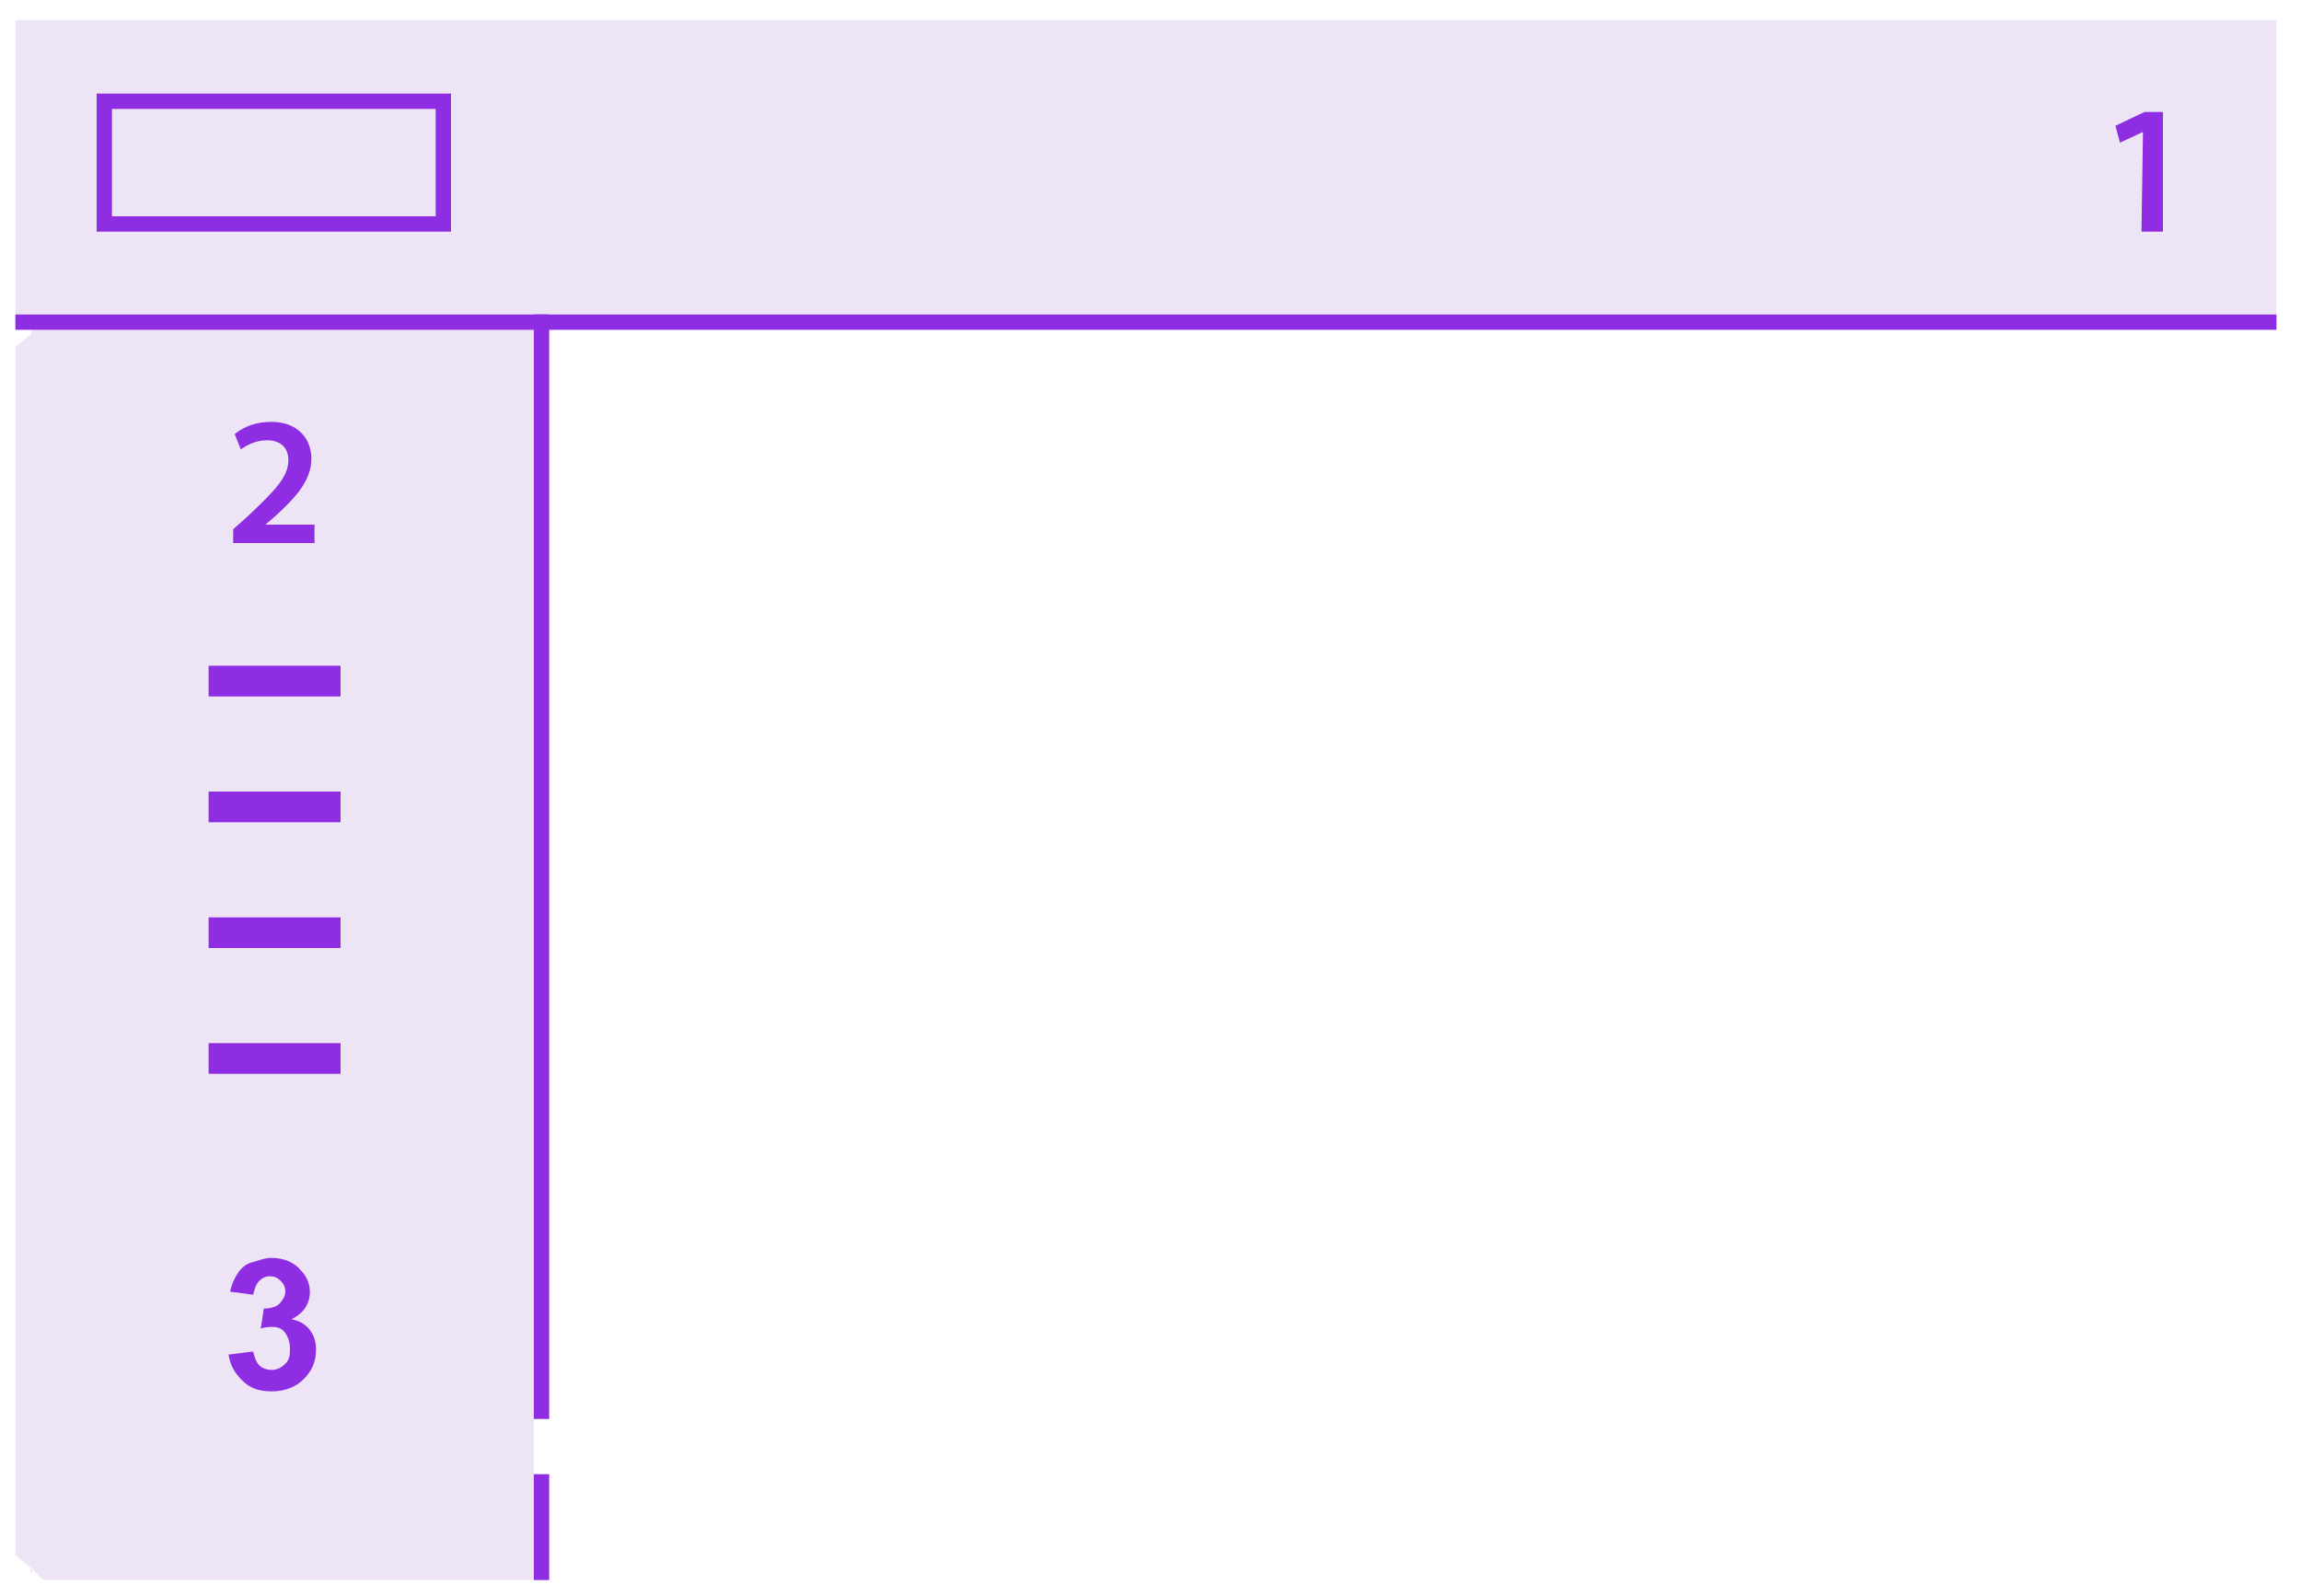
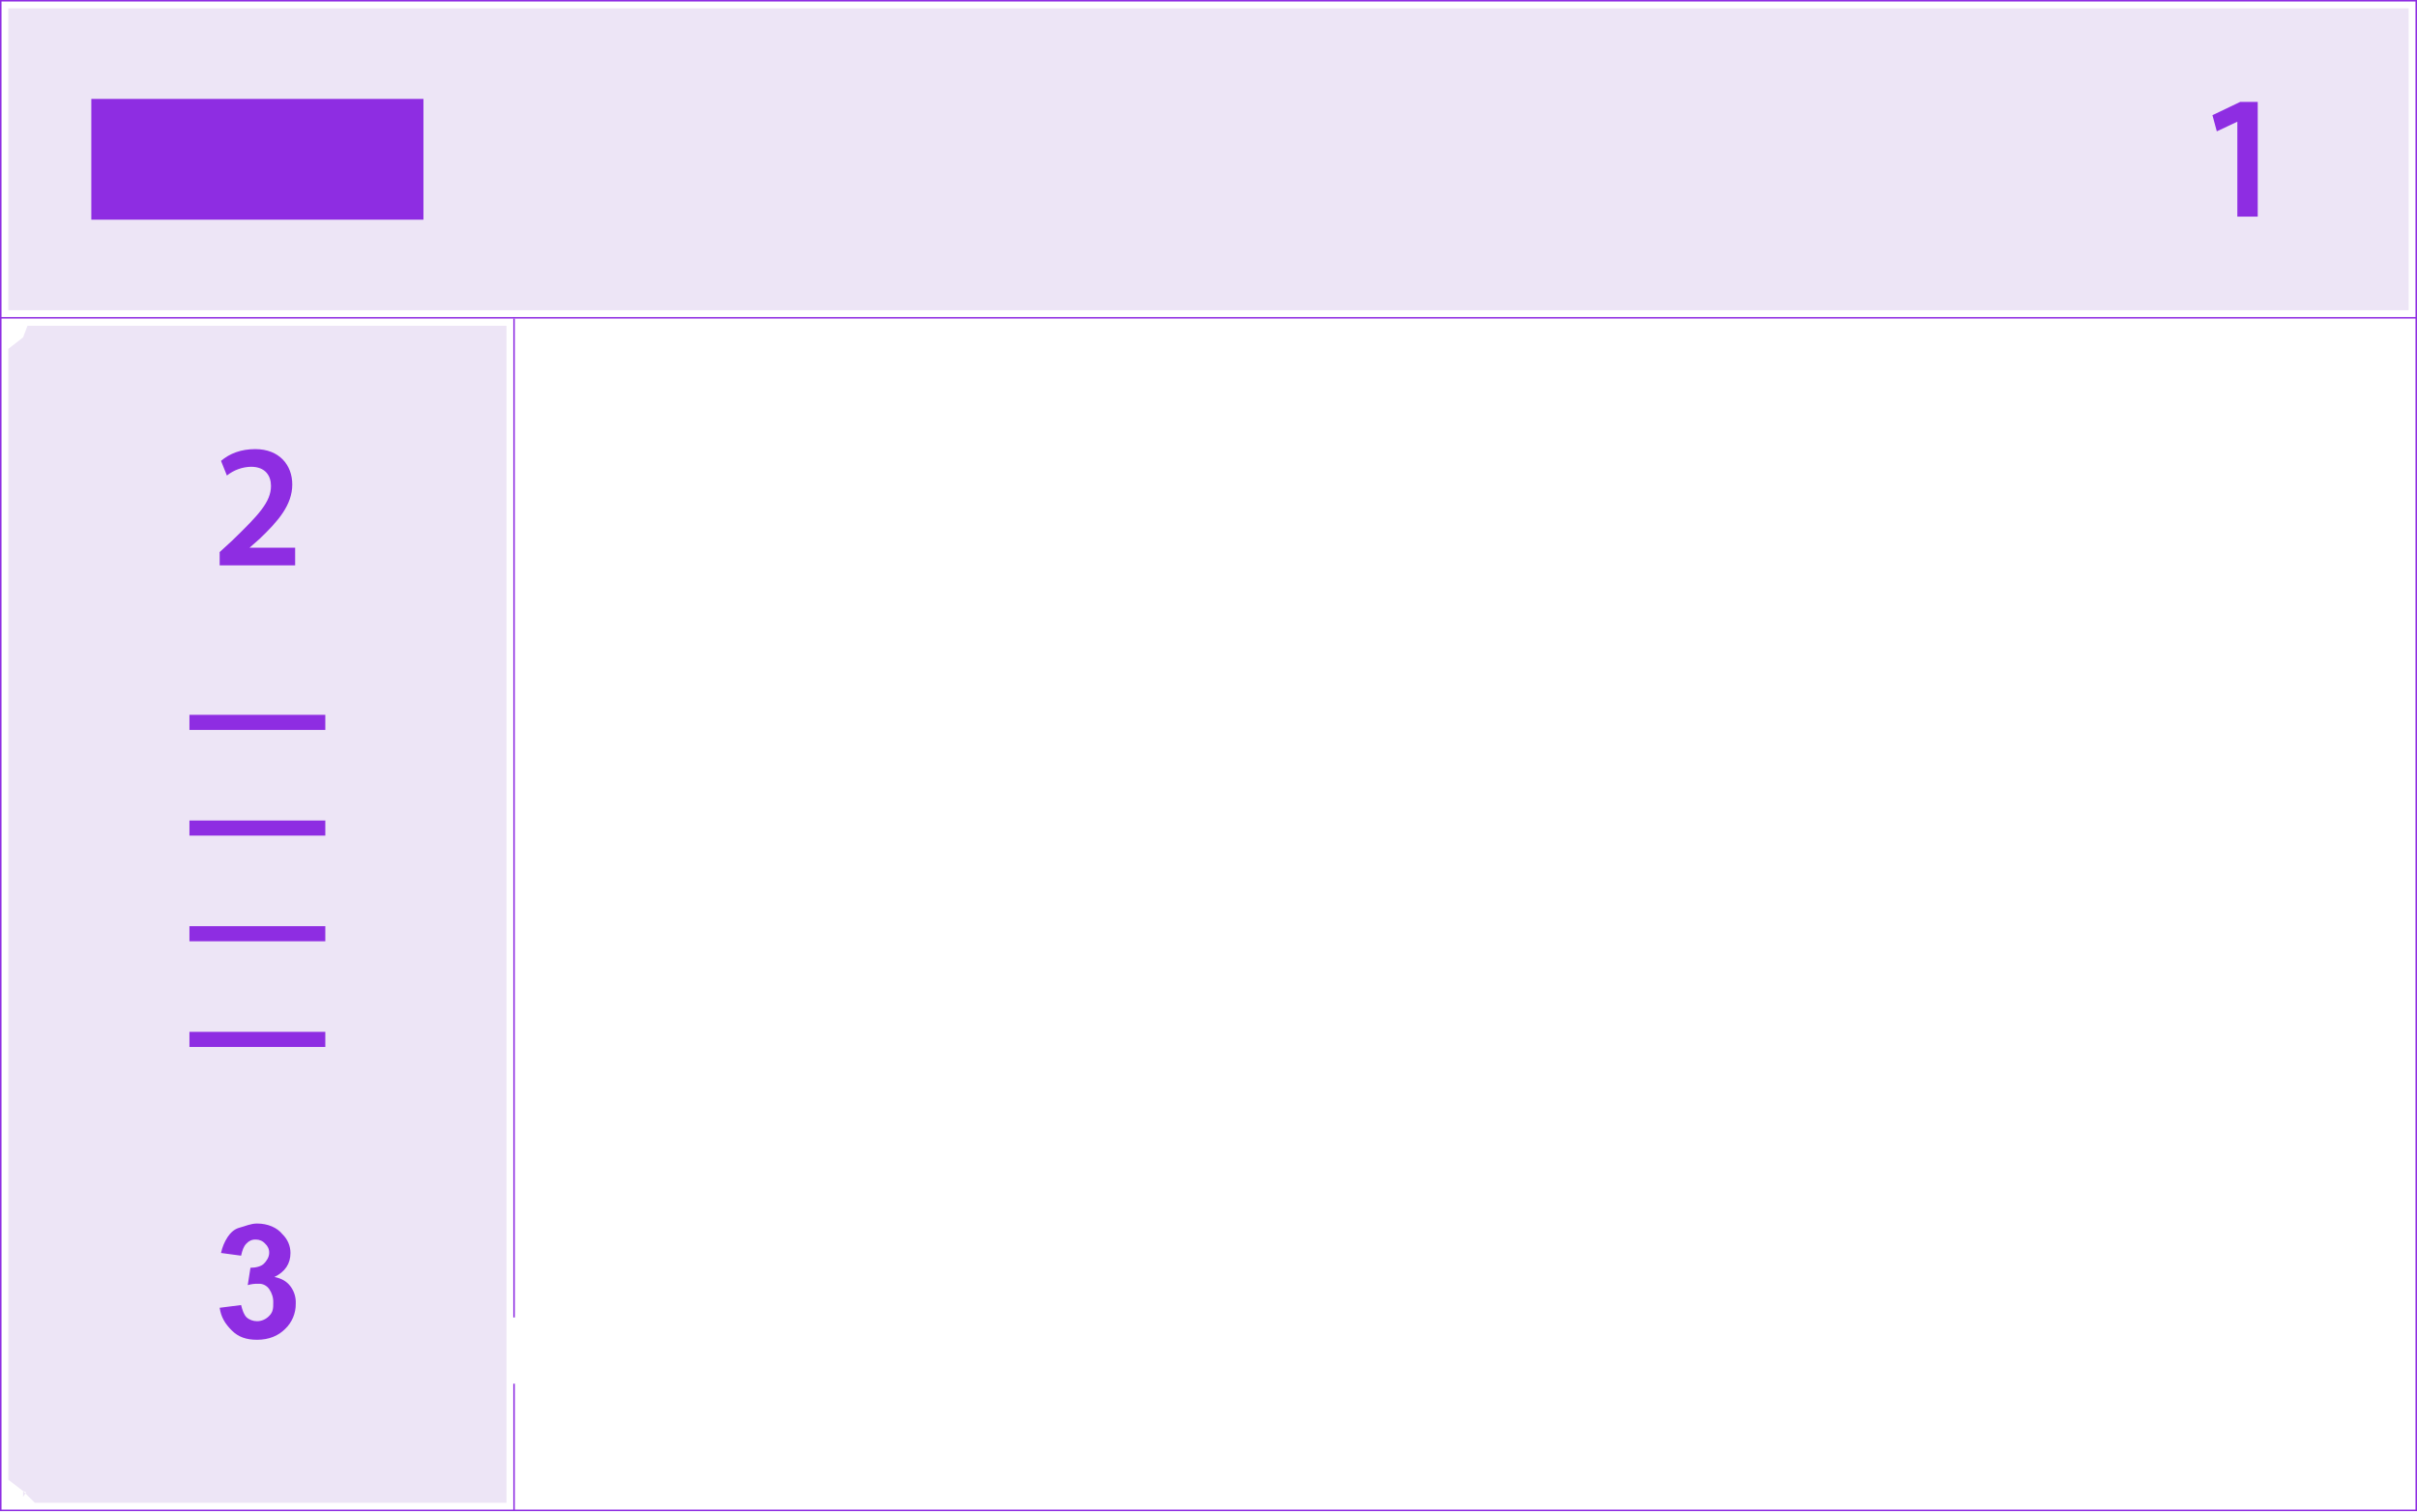
- <svg xmlns="http://www.w3.org/2000/svg" version="1.1" id="Layer_1" x="0px" y="0px" viewBox="0 0 150 104" style="enable-background:new 0 0 150 104;" xml:space="preserve">
+ <svg xmlns="http://www.w3.org/2000/svg" version="1.1" id="Layer_1" x="0px" y="0px" viewBox="0 0 1601 1001" style="enable-background:new 0 0 1601 1001;" xml:space="preserve">
  <style type="text/css">
- 	.st0{fill:#EDE5F6;}
- 	.st1{fill:none;stroke:#8E2DE2;stroke-miterlimit:10;}
- 	.st2{stroke:#8E2DE2;stroke-width:2;stroke-miterlimit:10;}
- 	.st3{enable-background:new    ;}
- 	.st4{fill:#8E2DE2;}
- 	.st5{fill:#EDE5F6;stroke:#8E2DE2;}
- 	.st6{fill:#6C38A3;stroke:#8E2DE2;}
+ 	.st0{fill:none;stroke:#8E2DE2;}
+ 	.st1{fill:#EDE5F6;}
+ 	.st2{fill:none;stroke:#8E2DE2;stroke-miterlimit:10;}
+ 	.st3{fill:#8E2DE2;}
</style>
-   <g>
-     <rect x="1" y="1.3" class="st0" width="147.4" height="19.2" />
-     <polygon class="st0" points="2,21.8 2.3,21 34.8,21 34.8,103 2.6,103 2.8,103 2,102.2 2,102.6 2.2,102.3 2,102.2 1,101.4 1,22.6     " />
-     <g>
-       <line class="st1" x1="35.3" y1="92.5" x2="35.3" y2="20.5" />
-       <line class="st1" x1="35.3" y1="103" x2="35.3" y2="96.1" />
+   <g id="sidebar-topbar" transform="translate(-0.5)">
+     <rect id="Rectangle_43" x="1" y="0.5" class="st0" width="1600" height="1000" />
+     <path id="Path_1" class="st1" d="M15.8,223.5l2.9-7.7H336v779.7H23.6l-7.8-7.7v3.8l2-3.1l-2-0.8L6,980.2V231.1L15.8,223.5z" />
+     <g id="Group_46" transform="translate(341 0.5)">
+       <line id="Line_3" class="st2" x1="0" y1="872.2" x2="0" y2="210.5" />
+       <line id="Line_4" class="st2" x1="0" y1="1000" x2="0" y2="916.1" />
    </g>
-     <g>
-       <g>
-         <path class="st2" d="M13.6,44.4h8.6H13.6z" />
-         <path class="st2" d="M13.6,52.6h8.6H13.6z" />
-         <path class="st2" d="M13.6,60.8h8.6H13.6z" />
-         <path class="st2" d="M13.6,69h8.6H13.6z" />
+     <g id="Group_50" transform="translate(57.585 75.622)">
+       <g id="Group_48" transform="translate(88.415 221.878)">
+         <path id="Path_6" class="st3" d="M0,77v-8.8l8.5-7.8C25.5,43.9,34,35.1,34,24.4c0-6.8-3.8-12.7-13.2-12.7     c-5.8,0.1-11.5,2.2-16,5.8L0.9,7.8C6.6,2.9,14.2,0,23.6,0c16,0,24.5,10.7,24.5,23.4c0,13.6-9.4,24.4-21.7,36.1l-6.6,5.8H50V77     L0,77L0,77z" />
      </g>
-       <g class="st3">
-         <path class="st4" d="M15.2,35.4v-0.9l0.9-0.8c1.8-1.7,2.7-2.6,2.7-3.7c0-0.7-0.4-1.3-1.4-1.3c-0.7,0-1.3,0.3-1.7,0.6l-0.4-1     c0.6-0.5,1.4-0.8,2.4-0.8c1.7,0,2.6,1.1,2.6,2.4c0,1.4-1,2.5-2.3,3.7l-0.7,0.6l0,0h3.2v1.2L15.2,35.4L15.2,35.4z" />
+       <rect id="Rectangle_44" x="-51.6" y="-70.1" class="st1" width="1590" height="200" />
+       <rect id="Rectangle_50" x="3.4" y="-10.1" class="st3" width="220" height="80" />
+       <rect id="Rectangle_49" x="68.4" y="397.9" class="st3" width="90" height="10" />
+       <rect id="Rectangle_49-2" x="68.4" y="467.9" class="st3" width="90" height="10" />
+       <rect id="Rectangle_49-3" x="68.4" y="537.9" class="st3" width="90" height="10" />
+       <rect id="Rectangle_49-4" x="68.4" y="607.9" class="st3" width="90" height="10" />
+       <line id="Line_1" class="st0" x1="-56.6" y1="134.9" x2="1543.4" y2="134.9" />
+       <g id="Group_57" transform="translate(88.415 734.878)">
+         <path id="Path_15" class="st3" d="M0,55.8L14.2,54c0.9,3.5,1.8,6.2,3.5,8c1.9,1.8,4.5,2.7,7.1,2.7c3,0,5.9-1.3,8-3.5     c2.7-2.7,2.7-5.3,2.7-8.9c0.1-3.2-0.9-6.3-2.7-8.9c-1.6-2.3-4.3-3.7-7.1-3.5c-2.4-0.1-4.8,0.2-7.1,0.9l1.8-11.5     c3.5,0,7.1-0.9,8.9-2.7s3.5-4.4,3.5-7.1c0.1-2.4-0.9-4.6-2.7-6.2c-1.6-1.8-3.8-2.7-6.2-2.7c-2.4-0.1-4.6,0.9-6.2,2.7     c-1.8,1.8-2.7,4.4-3.5,8L0.9,19.5c0.8-3.8,2.3-7.4,4.4-10.6c1.8-2.7,4.4-5.3,8-6.2S20.4,0,24.8,0c7.1,0,13.3,2.7,16.8,7.1     c3.4,3.3,5.3,7.7,5.3,12.4c0,7.1-3.5,12.4-10.6,15.9c4.4,0.9,8,2.7,10.6,6.2c2.5,3.3,3.7,7.4,3.5,11.5c0.1,6.3-2.5,12.5-7.1,16.8     C38.9,74.3,32.7,77,24.8,77c-7.1,0-12.4-1.8-16.8-6.2S0.9,62,0,55.8z" />
      </g>
-       <g class="st3">
-         <path class="st4" d="M139.7,8.6L139.7,8.6l-1.5,0.7l-0.3-1.1l1.9-0.9h1.2v7.8h-1.4L139.7,8.6L139.7,8.6z" />
+       <g id="Group_49" transform="translate(1408.415 -8.122)">
+         <path id="Path_7" class="st3" d="M17.4,12.7L17.4,12.7L2.9,19.5L0,8.8L18.4,0H30v76H16.5V12.7H17.4z" />
      </g>
-       <rect x="6.8" y="6.6" class="st5" width="22.1" height="8" />
    </g>
  </g>
-   <g>
-     <path class="st4" d="M14.9,88.3l1.6-0.2c0.1,0.4,0.2,0.7,0.4,0.9s0.5,0.3,0.8,0.3c0.3,0,0.6-0.1,0.9-0.4s0.3-0.6,0.3-1   c0-0.4-0.1-0.7-0.3-1s-0.5-0.4-0.8-0.4c-0.2,0-0.5,0-0.8,0.1l0.2-1.3c0.4,0,0.8-0.1,1-0.3s0.4-0.5,0.4-0.8c0-0.3-0.1-0.5-0.3-0.7   s-0.4-0.3-0.7-0.3c-0.3,0-0.5,0.1-0.7,0.3s-0.3,0.5-0.4,0.9L15,84.2c0.1-0.5,0.3-0.9,0.5-1.2s0.5-0.6,0.9-0.7s0.8-0.3,1.3-0.3   c0.8,0,1.5,0.3,1.9,0.8c0.4,0.4,0.6,0.9,0.6,1.4c0,0.8-0.4,1.4-1.2,1.8c0.5,0.1,0.9,0.3,1.2,0.7s0.4,0.8,0.4,1.3   c0,0.8-0.3,1.4-0.8,1.9s-1.2,0.8-2.1,0.8c-0.8,0-1.4-0.2-1.9-0.7S15,89,14.9,88.3z" />
-   </g>
-   <line class="st6" x1="1" y1="21" x2="148.4" y2="21" />
</svg>
